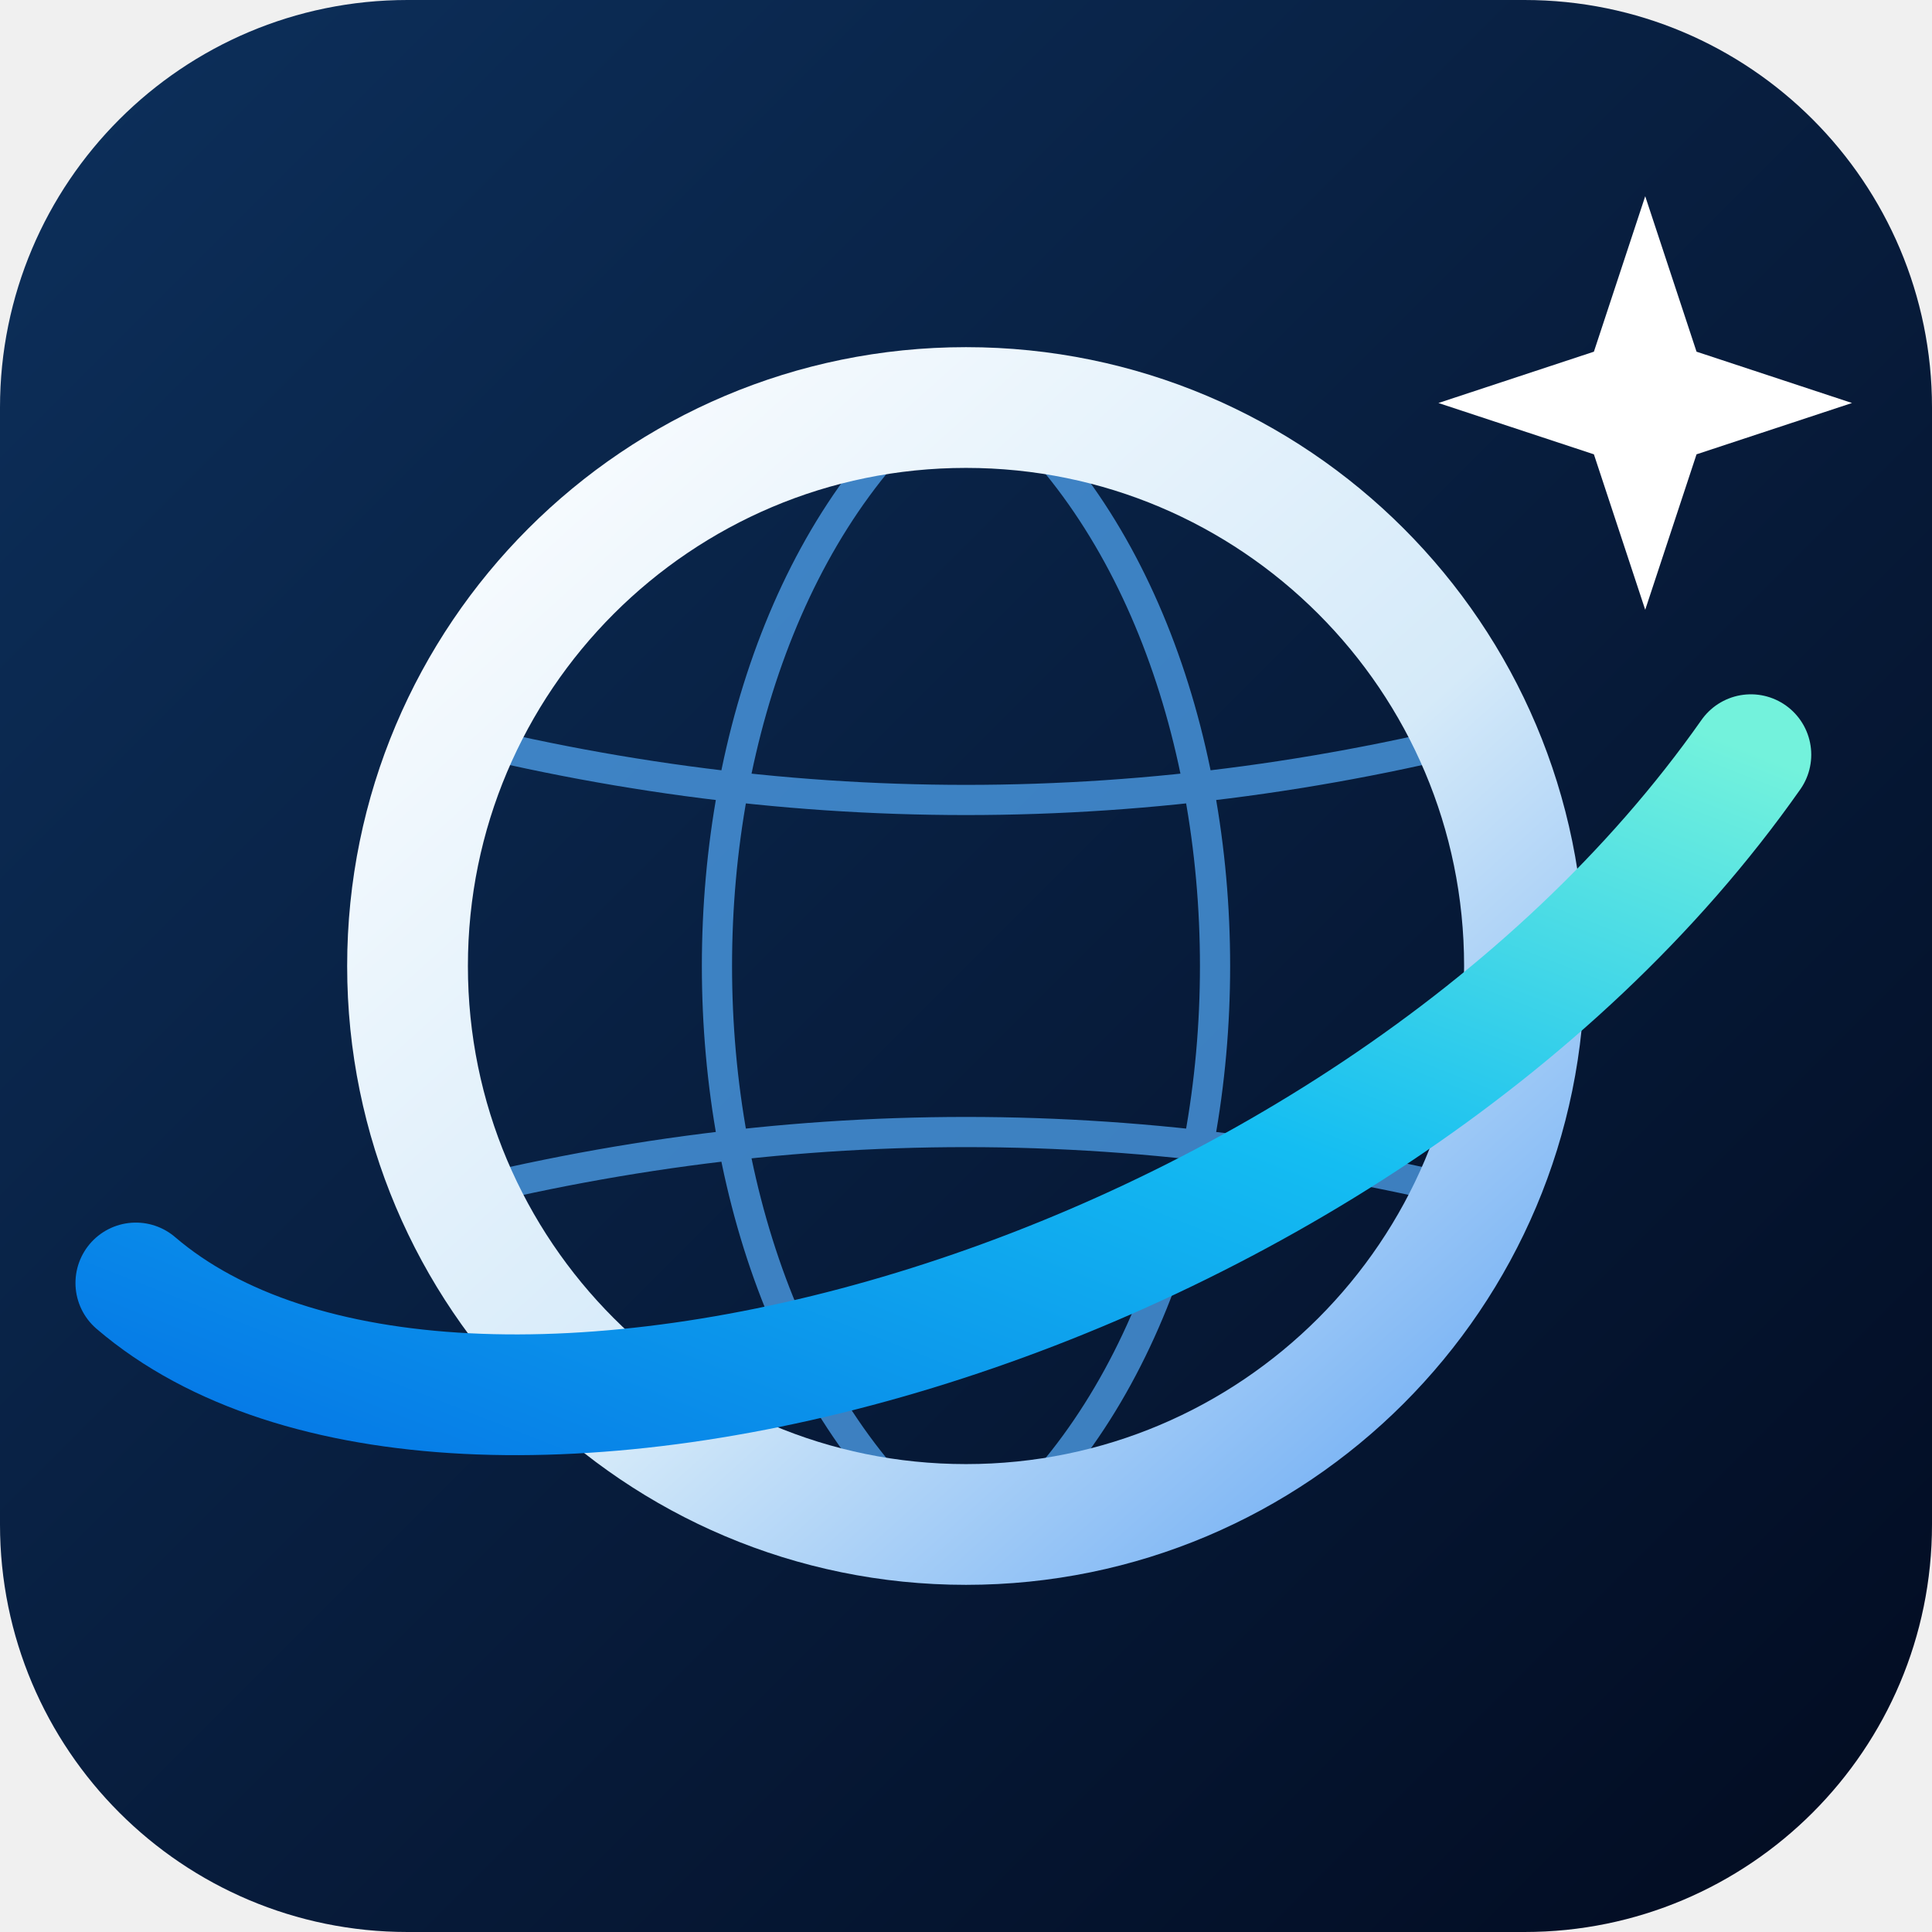
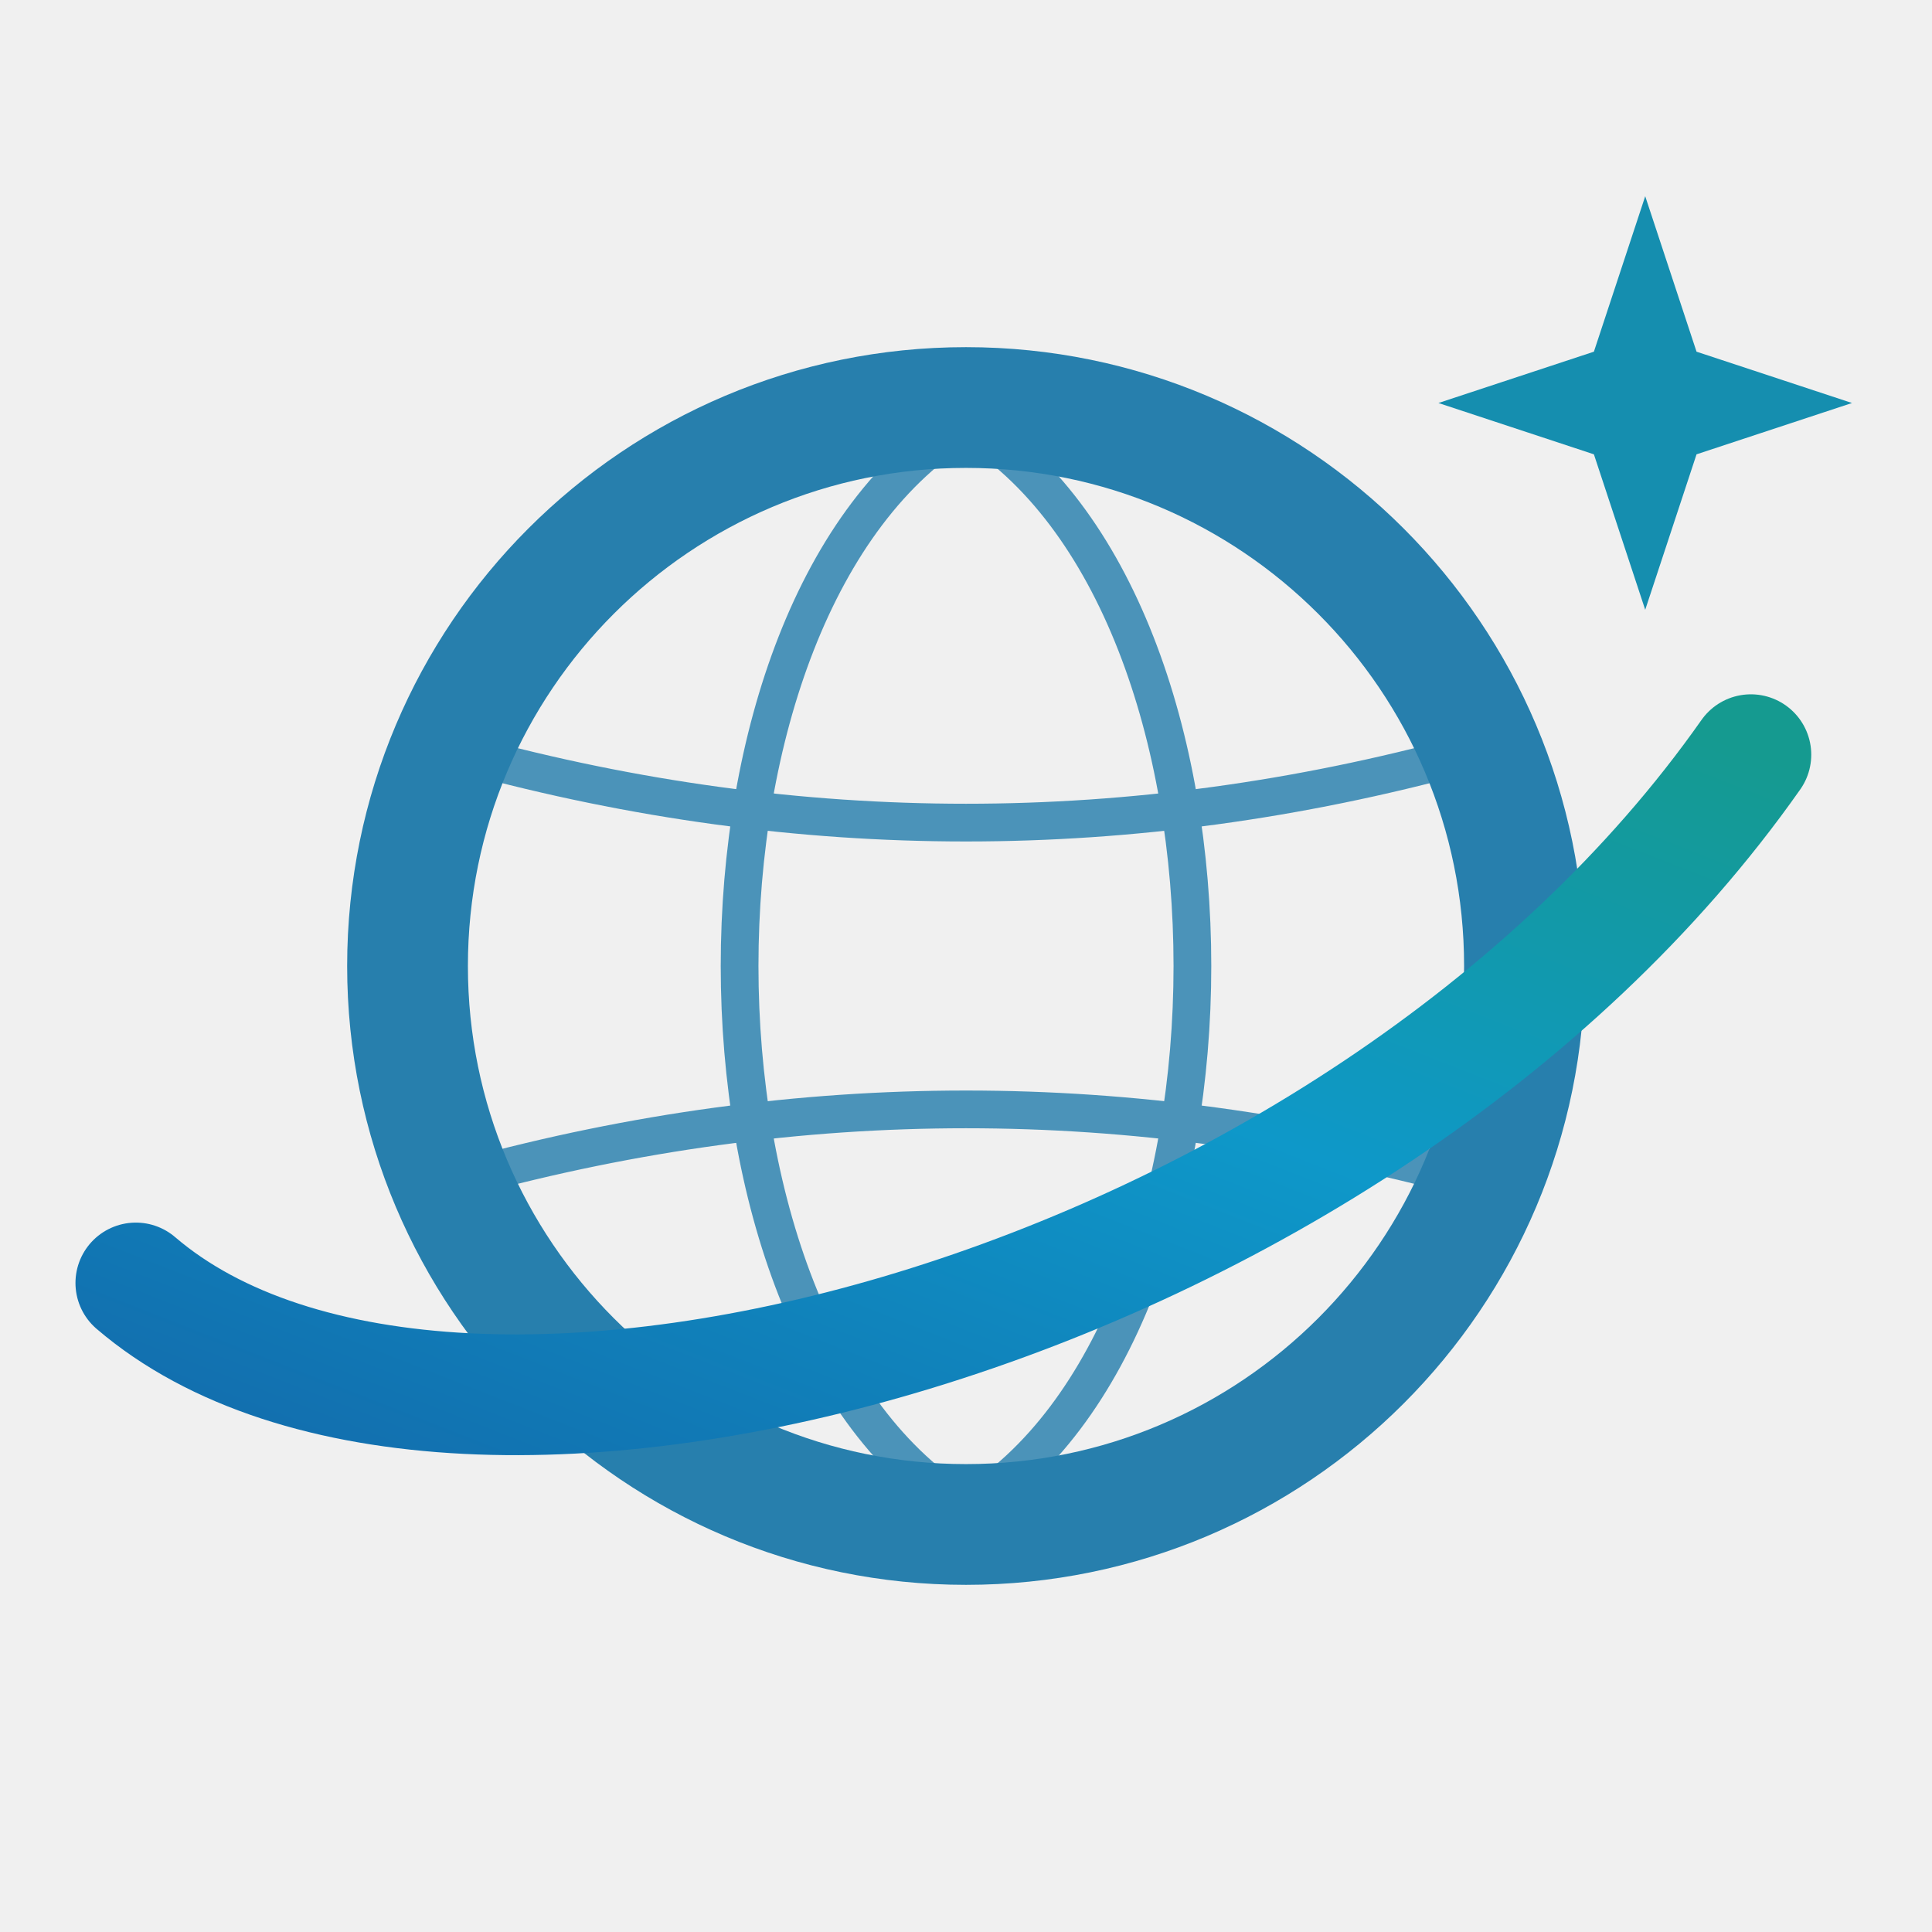
<svg xmlns="http://www.w3.org/2000/svg" viewBox="0 0 128 128" role="img" aria-labelledby="title">
  <defs>
-     <linearGradient id="bg" x2="1" y2="1">
-       <stop stop-color="#0D305C" />
-       <stop offset="1" stop-color="#020B20" />
+     <linearGradient id="orbit" x1="0" x2="1" y1="1" y2="0">
+       <stop stop-color="#126EAE" />
+       <stop offset=".55" stop-color="#0E98C9" />
+       <stop offset="1" stop-color="#159A90" />
    </linearGradient>
-     <linearGradient id="orbit" x2="1" y1="1" y2="0">
-       <stop stop-color="#0578E6" />
-       <stop offset=".55" stop-color="#14BDF2" />
-       <stop offset="1" stop-color="#73F2DC" />
-     </linearGradient>
-     <linearGradient id="silver" x2=".9" y2="1">
-       <stop stop-color="#FDFEFF" />
-       <stop offset=".6" stop-color="#D5EAF9" />
-       <stop offset="1" stop-color="#6FADF4" />
-     </linearGradient>
-     <clipPath id="globe">
-       <circle cx="64" cy="64" r="37" />
-     </clipPath>
  </defs>
-   <rect width="128" height="128" rx="27" fill="url(#bg)" />
-   <g clip-path="url(#globe)" fill="none" stroke="#52A8F5" stroke-opacity=".72" stroke-width="2">
-     <path d="M27 48Q64 58 101 48M27 80Q64 70 101 80M64 25C42 41 42 87 64 103M64 25C86 41 86 87 64 103" />
+   <g fill="none" stroke="#277FAD" stroke-width="2.5" stroke-linecap="round" opacity=".82">
+     <path d="M31 50Q64 59 97 50M31 78Q64 69 97 78" />
+     <path d="M64 28C44 40 44 88 64 100M64 28C84 40 84 88 64 100" />
  </g>
-   <circle cx="64" cy="64" r="37" fill="none" stroke="url(#silver)" stroke-width="8" />
-   <path d="M9 85C30 103 90 87 116 50" stroke="url(#orbit)" stroke-width="8" stroke-linecap="round" fill="none" />
-   <path d="M109 13l3.4 10.3 10.3 3.4-10.3 3.4-3.4 10.3-3.4-10.3-10.3-3.4 10.3-3.4z" fill="#FFF" />
+   <circle cx="64" cy="64" r="37" fill="none" stroke="#277FAD" stroke-width="8" />
+   <path d="M9 85C30 103 90 87 116 50" fill="none" stroke="url(#orbit)" stroke-width="8" stroke-linecap="round" />
+   <path d="M109 13l3.4 10.3 10.3 3.4-10.3 3.4-3.4 10.3-3.4-10.3-10.3-3.4 10.3-3.4z" fill="#158EAF" />
</svg>
